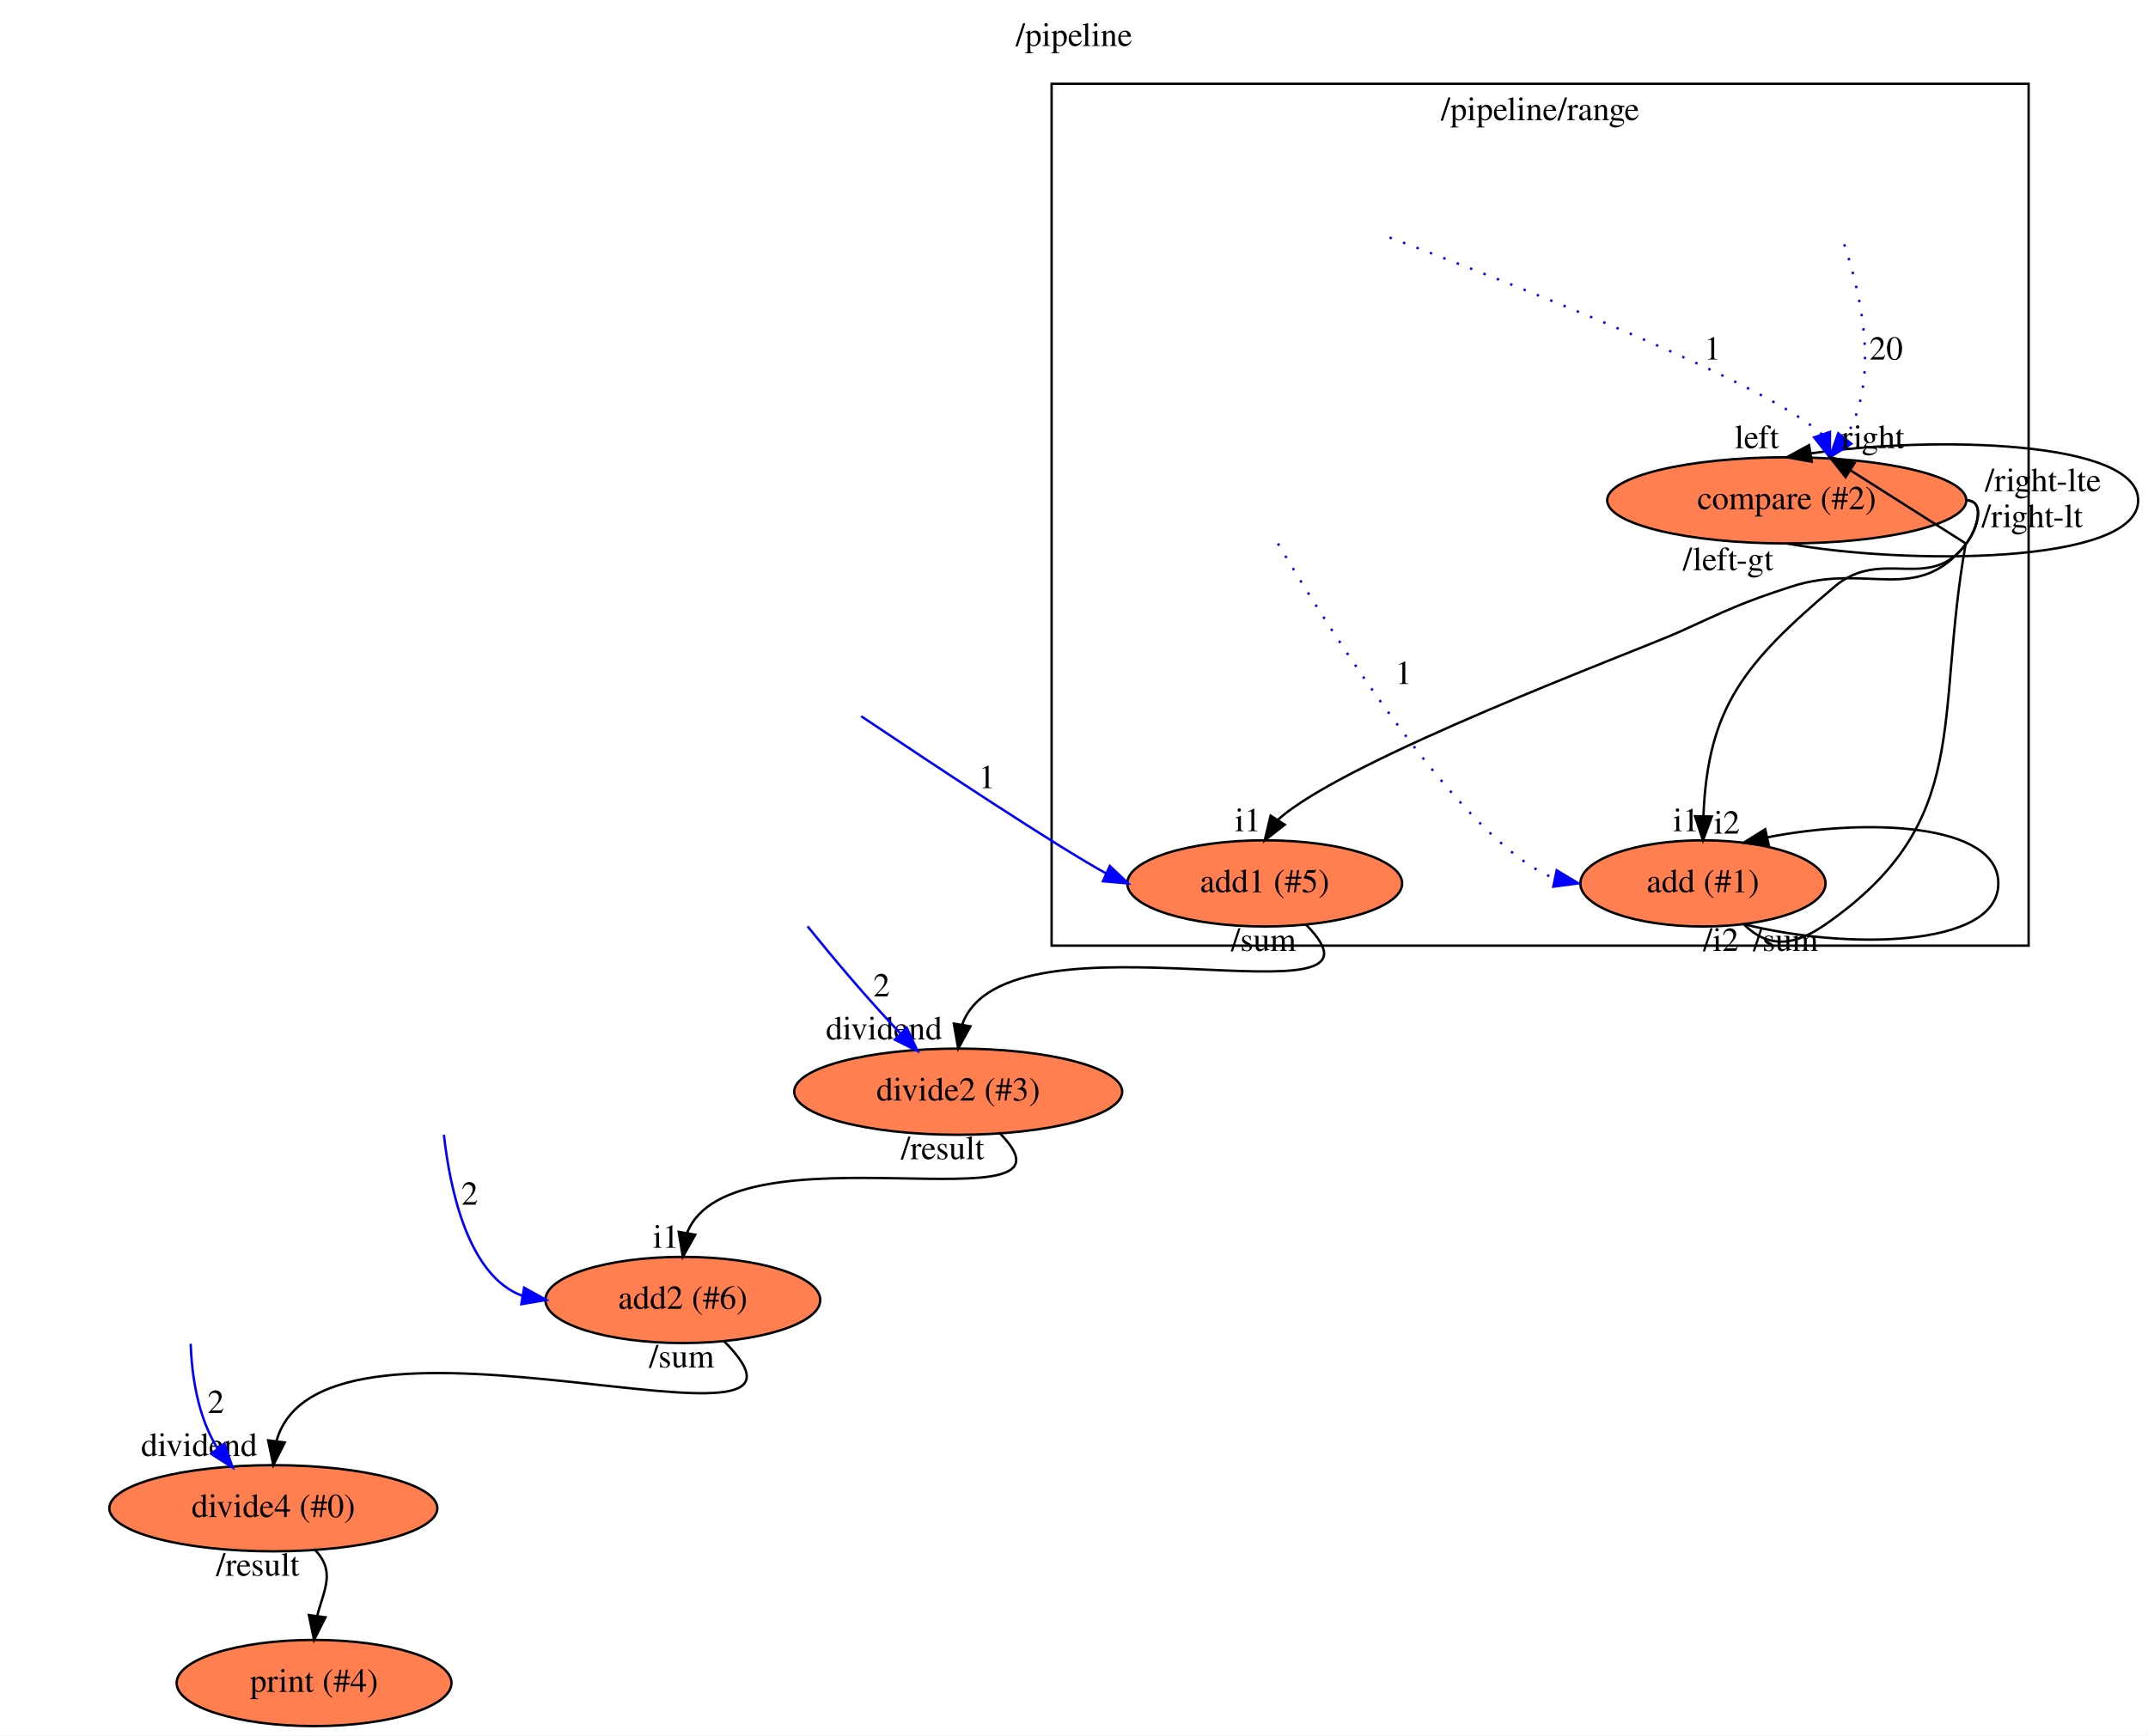
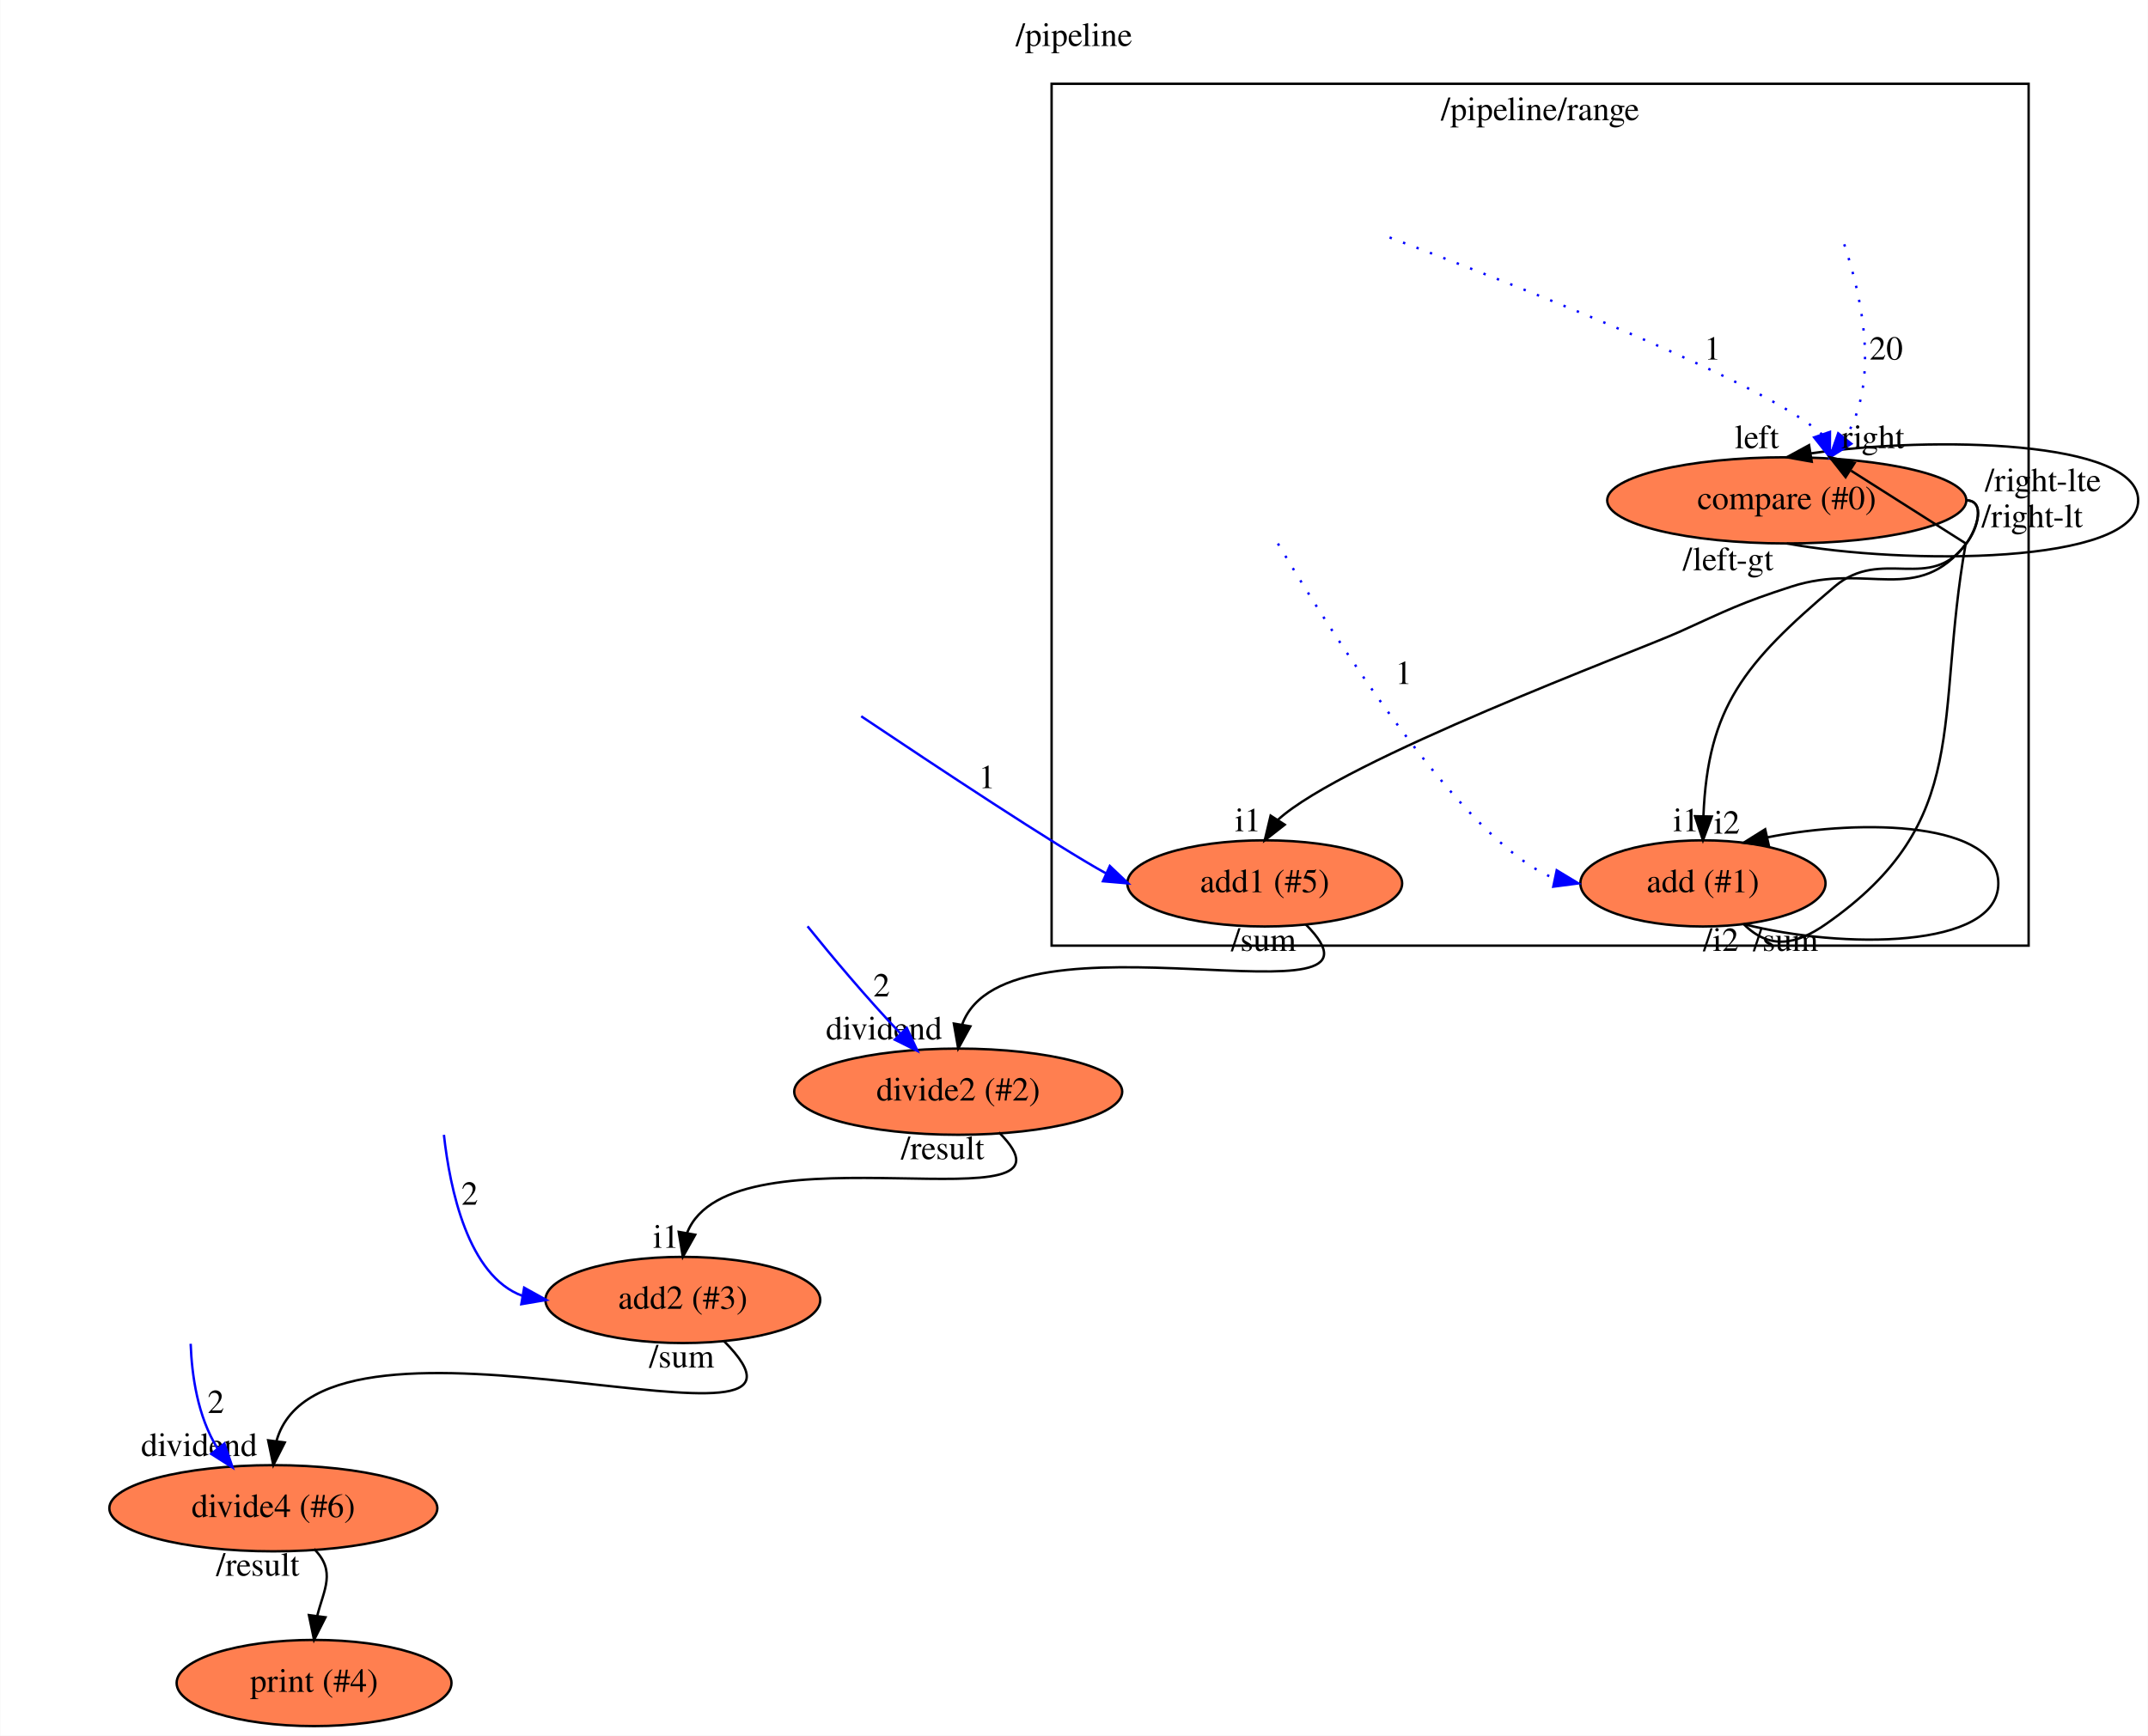
<svg xmlns="http://www.w3.org/2000/svg" xmlns:xlink="http://www.w3.org/1999/xlink" width="897pt" height="725pt" viewBox="0.00 0.00 896.79 725.00">
  <g id="graph0" class="graph" transform="scale(1 1) rotate(0) translate(4 721)">
    <polygon fill="#ffffff" stroke="transparent" points="-4,4 -4,-721 892.787,-721 892.787,4 -4,4" />
    <text text-anchor="middle" x="444.393" y="-701.8" font-family="Times,serif" font-size="14.00" fill="#000000">/pipeline</text>
    <g id="clust1" class="cluster">
      <polygon fill="none" stroke="#000000" points="435.043,-326 435.043,-686 843.043,-686 843.043,-326 435.043,-326" />
      <text text-anchor="middle" x="639.043" y="-670.8" font-family="Times,serif" font-size="14.00" fill="#000000">/pipeline/range</text>
    </g>
    <g id="node1" class="node">
      <g id="a_node1">
-         <a xlink:href="file:///home/travis/build/andrewdavidmackenzie/flow/flowstdlib/control/compare_switch/compare_switch.html" xlink:title="compare (#2)">
+         <a xlink:href="file:///home/travis/build/andrewdavidmackenzie/flow/flowstdlib/control/compare_switch/compare_switch.html" xlink:title="compare (#0)">
          <ellipse fill="#ff7f50" stroke="#000000" cx="742.043" cy="-512" rx="74.987" ry="18" />
-           <text text-anchor="middle" x="742.043" y="-508.3" font-family="Times,serif" font-size="14.00" fill="#000000">compare (#2)</text>
+           <text text-anchor="middle" x="742.043" y="-508.3" font-family="Times,serif" font-size="14.00" fill="#000000">compare (#0)</text>
        </a>
      </g>
    </g>
    <g id="edge4" class="edge">
      <path fill="none" stroke="#000000" d="M742.043,-494C790.958,-485 888.787,-485 888.787,-512 888.787,-537.26 803.162,-538.888 752.072,-531.623" />
      <polygon fill="#000000" stroke="#000000" points="752.474,-528.143 742.043,-530 751.356,-535.053 752.474,-528.143" />
      <text text-anchor="middle" x="729.543" y="-533.8" font-family="Times,serif" font-size="14.00" fill="#000000">left</text>
      <text text-anchor="middle" x="717.543" y="-482.8" font-family="Times,serif" font-size="14.00" fill="#000000">/left-gt</text>
    </g>
    <g id="node4" class="node">
      <g id="a_node4">
        <a xlink:href="file:///home/travis/build/andrewdavidmackenzie/flow/flowstdlib/math/add/add.html" xlink:title="add1 (#5)">
          <ellipse fill="#ff7f50" stroke="#000000" cx="524.043" cy="-352" rx="57.391" ry="18" />
          <text text-anchor="middle" x="524.043" y="-348.3" font-family="Times,serif" font-size="14.00" fill="#000000">add1 (#5)</text>
        </a>
      </g>
    </g>
    <g id="edge3" class="edge">
      <path fill="none" stroke="#000000" d="M817.043,-512C825.043,-512 821.977,-500.298 817.043,-494 796.436,-467.694 775.836,-486.288 744.043,-476 722.606,-469.063 717.569,-466.291 697.043,-457 679.662,-449.132 557.081,-403.729 529.531,-378.543" />
      <polygon fill="#000000" stroke="#000000" points="532.393,-376.522 524.043,-370 526.504,-380.305 532.393,-376.522" />
      <text text-anchor="middle" x="517.043" y="-373.8" font-family="Times,serif" font-size="14.00" fill="#000000">i1</text>
      <text text-anchor="middle" x="849.043" y="-515.8" font-family="Times,serif" font-size="14.00" fill="#000000">/right-lte</text>
    </g>
    <g id="node5" class="node">
      <g id="a_node5">
        <a xlink:href="file:///home/travis/build/andrewdavidmackenzie/flow/flowstdlib/math/add/add.html" xlink:title="add (#1)">
          <ellipse fill="#ff7f50" stroke="#000000" cx="707.043" cy="-352" rx="51.191" ry="18" />
          <text text-anchor="middle" x="707.043" y="-348.3" font-family="Times,serif" font-size="14.00" fill="#000000">add (#1)</text>
        </a>
      </g>
    </g>
    <g id="edge5" class="edge">
      <path fill="none" stroke="#000000" d="M817.043,-512C825.043,-512 821.739,-500.477 817.043,-494 801.947,-473.176 781.645,-492.652 762.043,-476 724.28,-443.919 709.09,-425.61 707.239,-380.132" />
      <polygon fill="#000000" stroke="#000000" points="710.736,-379.93 707.043,-370 703.737,-380.066 710.736,-379.93" />
      <text text-anchor="middle" x="700.043" y="-373.8" font-family="Times,serif" font-size="14.00" fill="#000000">i1</text>
      <text text-anchor="middle" x="844.543" y="-500.8" font-family="Times,serif" font-size="14.00" fill="#000000">/right-lt</text>
    </g>
    <g id="edge1" class="edge">
      <path fill="none" stroke="#0000ff" stroke-dasharray="1,5" d="M766.048,-618.956C773.179,-597.548 781.247,-561.759 766.321,-537.899" />
      <polygon fill="#0000ff" stroke="#0000ff" points="769.005,-535.651 760.043,-530 763.525,-540.006 769.005,-535.651" />
      <text text-anchor="middle" x="783.543" y="-570.8" font-family="Times,serif" font-size="14.00" fill="#000000">20</text>
    </g>
    <g id="edge2" class="edge">
      <path fill="none" stroke="#0000ff" stroke-dasharray="1,5" d="M576.181,-621.819C633.953,-600.039 734.564,-560.273 756.749,-539.533" />
      <polygon fill="#0000ff" stroke="#0000ff" points="760.085,-540.595 760.043,-530 753.469,-538.308 760.085,-540.595" />
      <text text-anchor="middle" x="711.043" y="-570.8" font-family="Times,serif" font-size="14.00" fill="#000000">1</text>
    </g>
    <g id="node8" class="node">
      <g id="a_node8">
-         <a xlink:href="file:///home/travis/build/andrewdavidmackenzie/flow/flowstdlib/math/divide/divide.html" xlink:title="divide2 (#3)">
+         <a xlink:href="file:///home/travis/build/andrewdavidmackenzie/flow/flowstdlib/math/divide/divide.html" xlink:title="divide2 (#2)">
          <ellipse fill="#ff7f50" stroke="#000000" cx="396.043" cy="-265" rx="68.489" ry="18" />
-           <text text-anchor="middle" x="396.043" y="-261.3" font-family="Times,serif" font-size="14.00" fill="#000000">divide2 (#3)</text>
+           <text text-anchor="middle" x="396.043" y="-261.3" font-family="Times,serif" font-size="14.00" fill="#000000">divide2 (#2)</text>
        </a>
      </g>
    </g>
    <g id="edge10" class="edge">
      <path fill="none" stroke="#000000" d="M541.043,-335C586.807,-289.237 416.474,-344.706 397.707,-293.076" />
      <polygon fill="#000000" stroke="#000000" points="401.126,-292.296 396.043,-283 394.22,-293.437 401.126,-292.296" />
      <text text-anchor="middle" x="365.043" y="-286.8" font-family="Times,serif" font-size="14.00" fill="#000000">dividend</text>
      <text text-anchor="middle" x="523.543" y="-323.8" font-family="Times,serif" font-size="14.00" fill="#000000">/sum</text>
    </g>
    <g id="edge8" class="edge">
      <path fill="none" stroke="#000000" d="M724.043,-335C734.837,-324.206 745.872,-326.263 758.389,-335 820.119,-378.09 803.606,-419.881 816.787,-494 816.787,-494 784.869,-514.25 768.909,-524.375" />
      <polygon fill="#000000" stroke="#000000" points="766.612,-521.687 760.043,-530 770.362,-527.598 766.612,-521.687" />
      <text text-anchor="middle" x="778.043" y="-533.8" font-family="Times,serif" font-size="14.00" fill="#000000">right</text>
      <text text-anchor="middle" x="741.543" y="-323.8" font-family="Times,serif" font-size="14.00" fill="#000000">/sum</text>
    </g>
    <g id="edge7" class="edge">
      <path fill="none" stroke="#000000" d="M724.043,-335C765.158,-324.5 830.389,-324.5 830.389,-352 830.389,-377.405 774.717,-379.34 733.819,-371.209" />
      <polygon fill="#000000" stroke="#000000" points="734.569,-367.79 724.043,-369 733.026,-374.618 734.569,-367.79" />
      <text text-anchor="middle" x="717.043" y="-372.8" font-family="Times,serif" font-size="14.00" fill="#000000">i2</text>
      <text text-anchor="middle" x="714.543" y="-323.8" font-family="Times,serif" font-size="14.00" fill="#000000">/i2</text>
    </g>
    <g id="edge6" class="edge">
      <path fill="none" stroke="#0000ff" stroke-dasharray="1,5" d="M529.543,-493.957C552.373,-455.709 607.483,-368.777 644.977,-354.118" />
      <polygon fill="#0000ff" stroke="#0000ff" points="645.978,-357.484 655.043,-352 644.537,-350.634 645.978,-357.484" />
      <text text-anchor="middle" x="582.043" y="-435.3" font-family="Times,serif" font-size="14.00" fill="#000000">1</text>
    </g>
    <g id="edge9" class="edge">
      <path fill="none" stroke="#0000ff" d="M355.538,-421.812C386.416,-401.112 436.901,-367.68 457.904,-356.102" />
      <polygon fill="#0000ff" stroke="#0000ff" points="459.353,-359.288 467.043,-352 456.487,-352.902 459.353,-359.288" />
      <text text-anchor="middle" x="408.043" y="-391.8" font-family="Times,serif" font-size="14.00" fill="#000000">1</text>
    </g>
    <g id="node10" class="node">
      <g id="a_node10">
-         <a xlink:href="file:///home/travis/build/andrewdavidmackenzie/flow/flowstdlib/math/add/add.html" xlink:title="add2 (#6)">
+         <a xlink:href="file:///home/travis/build/andrewdavidmackenzie/flow/flowstdlib/math/add/add.html" xlink:title="add2 (#3)">
          <ellipse fill="#ff7f50" stroke="#000000" cx="281.043" cy="-178" rx="57.391" ry="18" />
-           <text text-anchor="middle" x="281.043" y="-174.3" font-family="Times,serif" font-size="14.00" fill="#000000">add2 (#6)</text>
+           <text text-anchor="middle" x="281.043" y="-174.3" font-family="Times,serif" font-size="14.00" fill="#000000">add2 (#3)</text>
        </a>
      </g>
    </g>
    <g id="edge12" class="edge">
      <path fill="none" stroke="#000000" d="M413.043,-248C455.017,-206.026 300.978,-252.878 282.782,-205.905" />
      <polygon fill="#000000" stroke="#000000" points="286.22,-205.244 281.043,-196 279.325,-206.455 286.22,-205.244" />
      <text text-anchor="middle" x="274.043" y="-199.8" font-family="Times,serif" font-size="14.00" fill="#000000">i1</text>
      <text text-anchor="middle" x="389.543" y="-236.8" font-family="Times,serif" font-size="14.00" fill="#000000">/result</text>
    </g>
    <g id="edge11" class="edge">
      <path fill="none" stroke="#0000ff" d="M333.125,-334.08C343.207,-321.576 357.501,-304.472 371.954,-289.277" />
      <polygon fill="#0000ff" stroke="#0000ff" points="374.572,-291.605 379.043,-282 369.558,-286.72 374.572,-291.605" />
      <text text-anchor="middle" x="364.043" y="-304.8" font-family="Times,serif" font-size="14.00" fill="#000000">2</text>
    </g>
    <g id="node12" class="node">
      <g id="a_node12">
-         <a xlink:href="file:///home/travis/build/andrewdavidmackenzie/flow/flowstdlib/math/divide/divide.html" xlink:title="divide4 (#0)">
+         <a xlink:href="file:///home/travis/build/andrewdavidmackenzie/flow/flowstdlib/math/divide/divide.html" xlink:title="divide4 (#6)">
          <ellipse fill="#ff7f50" stroke="#000000" cx="110.043" cy="-91" rx="68.489" ry="18" />
-           <text text-anchor="middle" x="110.043" y="-87.3" font-family="Times,serif" font-size="14.00" fill="#000000">divide4 (#0)</text>
+           <text text-anchor="middle" x="110.043" y="-87.3" font-family="Times,serif" font-size="14.00" fill="#000000">divide4 (#6)</text>
        </a>
      </g>
    </g>
    <g id="edge14" class="edge">
      <path fill="none" stroke="#000000" d="M298.043,-161C356.71,-102.333 130.894,-187.734 111.38,-119.19" />
      <polygon fill="#000000" stroke="#000000" points="114.814,-118.46 110.043,-109 107.873,-119.37 114.814,-118.46" />
      <text text-anchor="middle" x="79.043" y="-112.8" font-family="Times,serif" font-size="14.00" fill="#000000">dividend</text>
      <text text-anchor="middle" x="280.543" y="-149.8" font-family="Times,serif" font-size="14.00" fill="#000000">/sum</text>
    </g>
    <g id="edge13" class="edge">
      <path fill="none" stroke="#0000ff" d="M181.272,-246.974C183.766,-224.477 191.314,-187.946 214.127,-179.693" />
      <polygon fill="#0000ff" stroke="#0000ff" points="214.775,-183.133 224.043,-178 213.597,-176.233 214.775,-183.133" />
      <text text-anchor="middle" x="192.043" y="-217.8" font-family="Times,serif" font-size="14.00" fill="#000000">2</text>
    </g>
    <g id="node14" class="node">
      <g id="a_node14">
        <a xlink:href="file:///home/travis/build/andrewdavidmackenzie/flow/flowr/src/lib/flowruntime/stdio/stdout.html" xlink:title="print (#4)">
          <ellipse fill="#ff7f50" stroke="#000000" cx="127.043" cy="-18" rx="57.391" ry="18" />
          <text text-anchor="middle" x="127.043" y="-14.3" font-family="Times,serif" font-size="14.00" fill="#000000">print (#4)</text>
        </a>
      </g>
    </g>
    <g id="edge16" class="edge">
      <path fill="none" stroke="#000000" d="M127.043,-74C136.373,-64.67 131.125,-57.033 128.383,-46.085" />
      <polygon fill="#000000" stroke="#000000" points="131.829,-45.452 127.043,-36 124.89,-46.374 131.829,-45.452" />
      <text text-anchor="middle" x="103.543" y="-62.8" font-family="Times,serif" font-size="14.00" fill="#000000">/result</text>
    </g>
    <g id="edge15" class="edge">
      <path fill="none" stroke="#0000ff" d="M75.514,-159.694C75.981,-146.731 78.373,-129.354 86.686,-116.06" />
      <polygon fill="#0000ff" stroke="#0000ff" points="89.598,-118.019 93.043,-108 84.102,-113.684 89.598,-118.019" />
      <text text-anchor="middle" x="86.043" y="-130.8" font-family="Times,serif" font-size="14.00" fill="#000000">2</text>
    </g>
  </g>
</svg>
